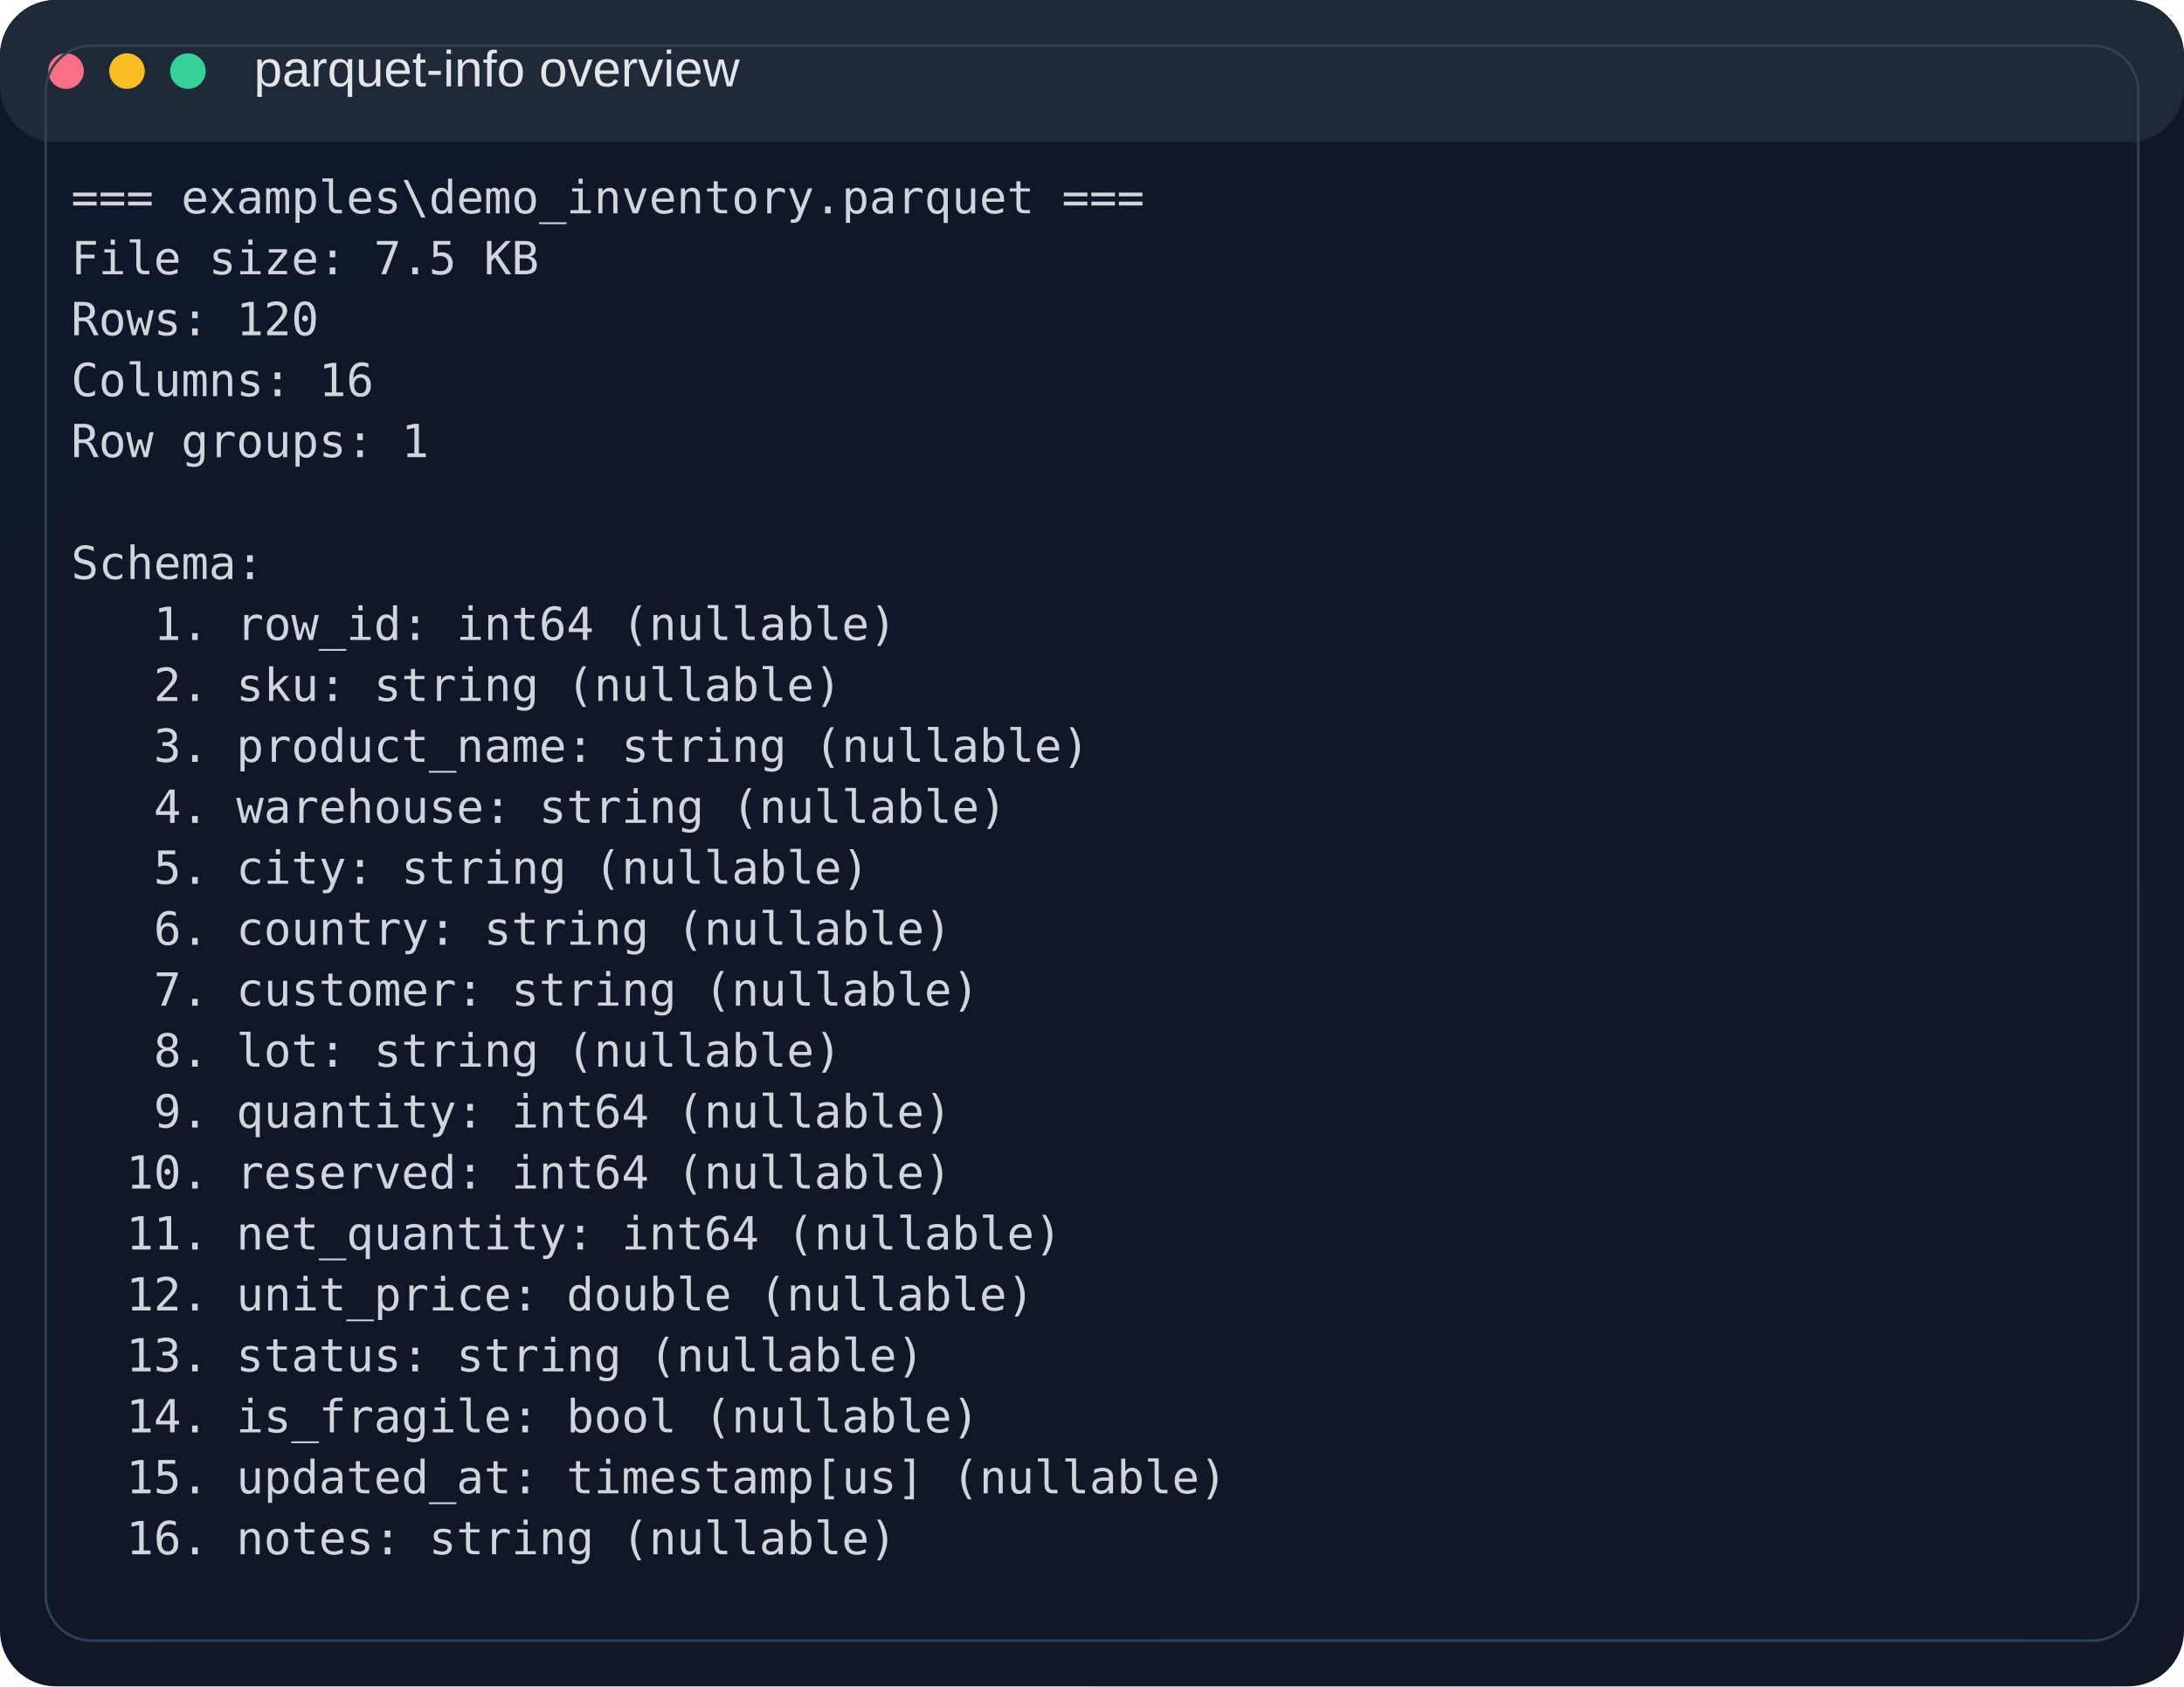
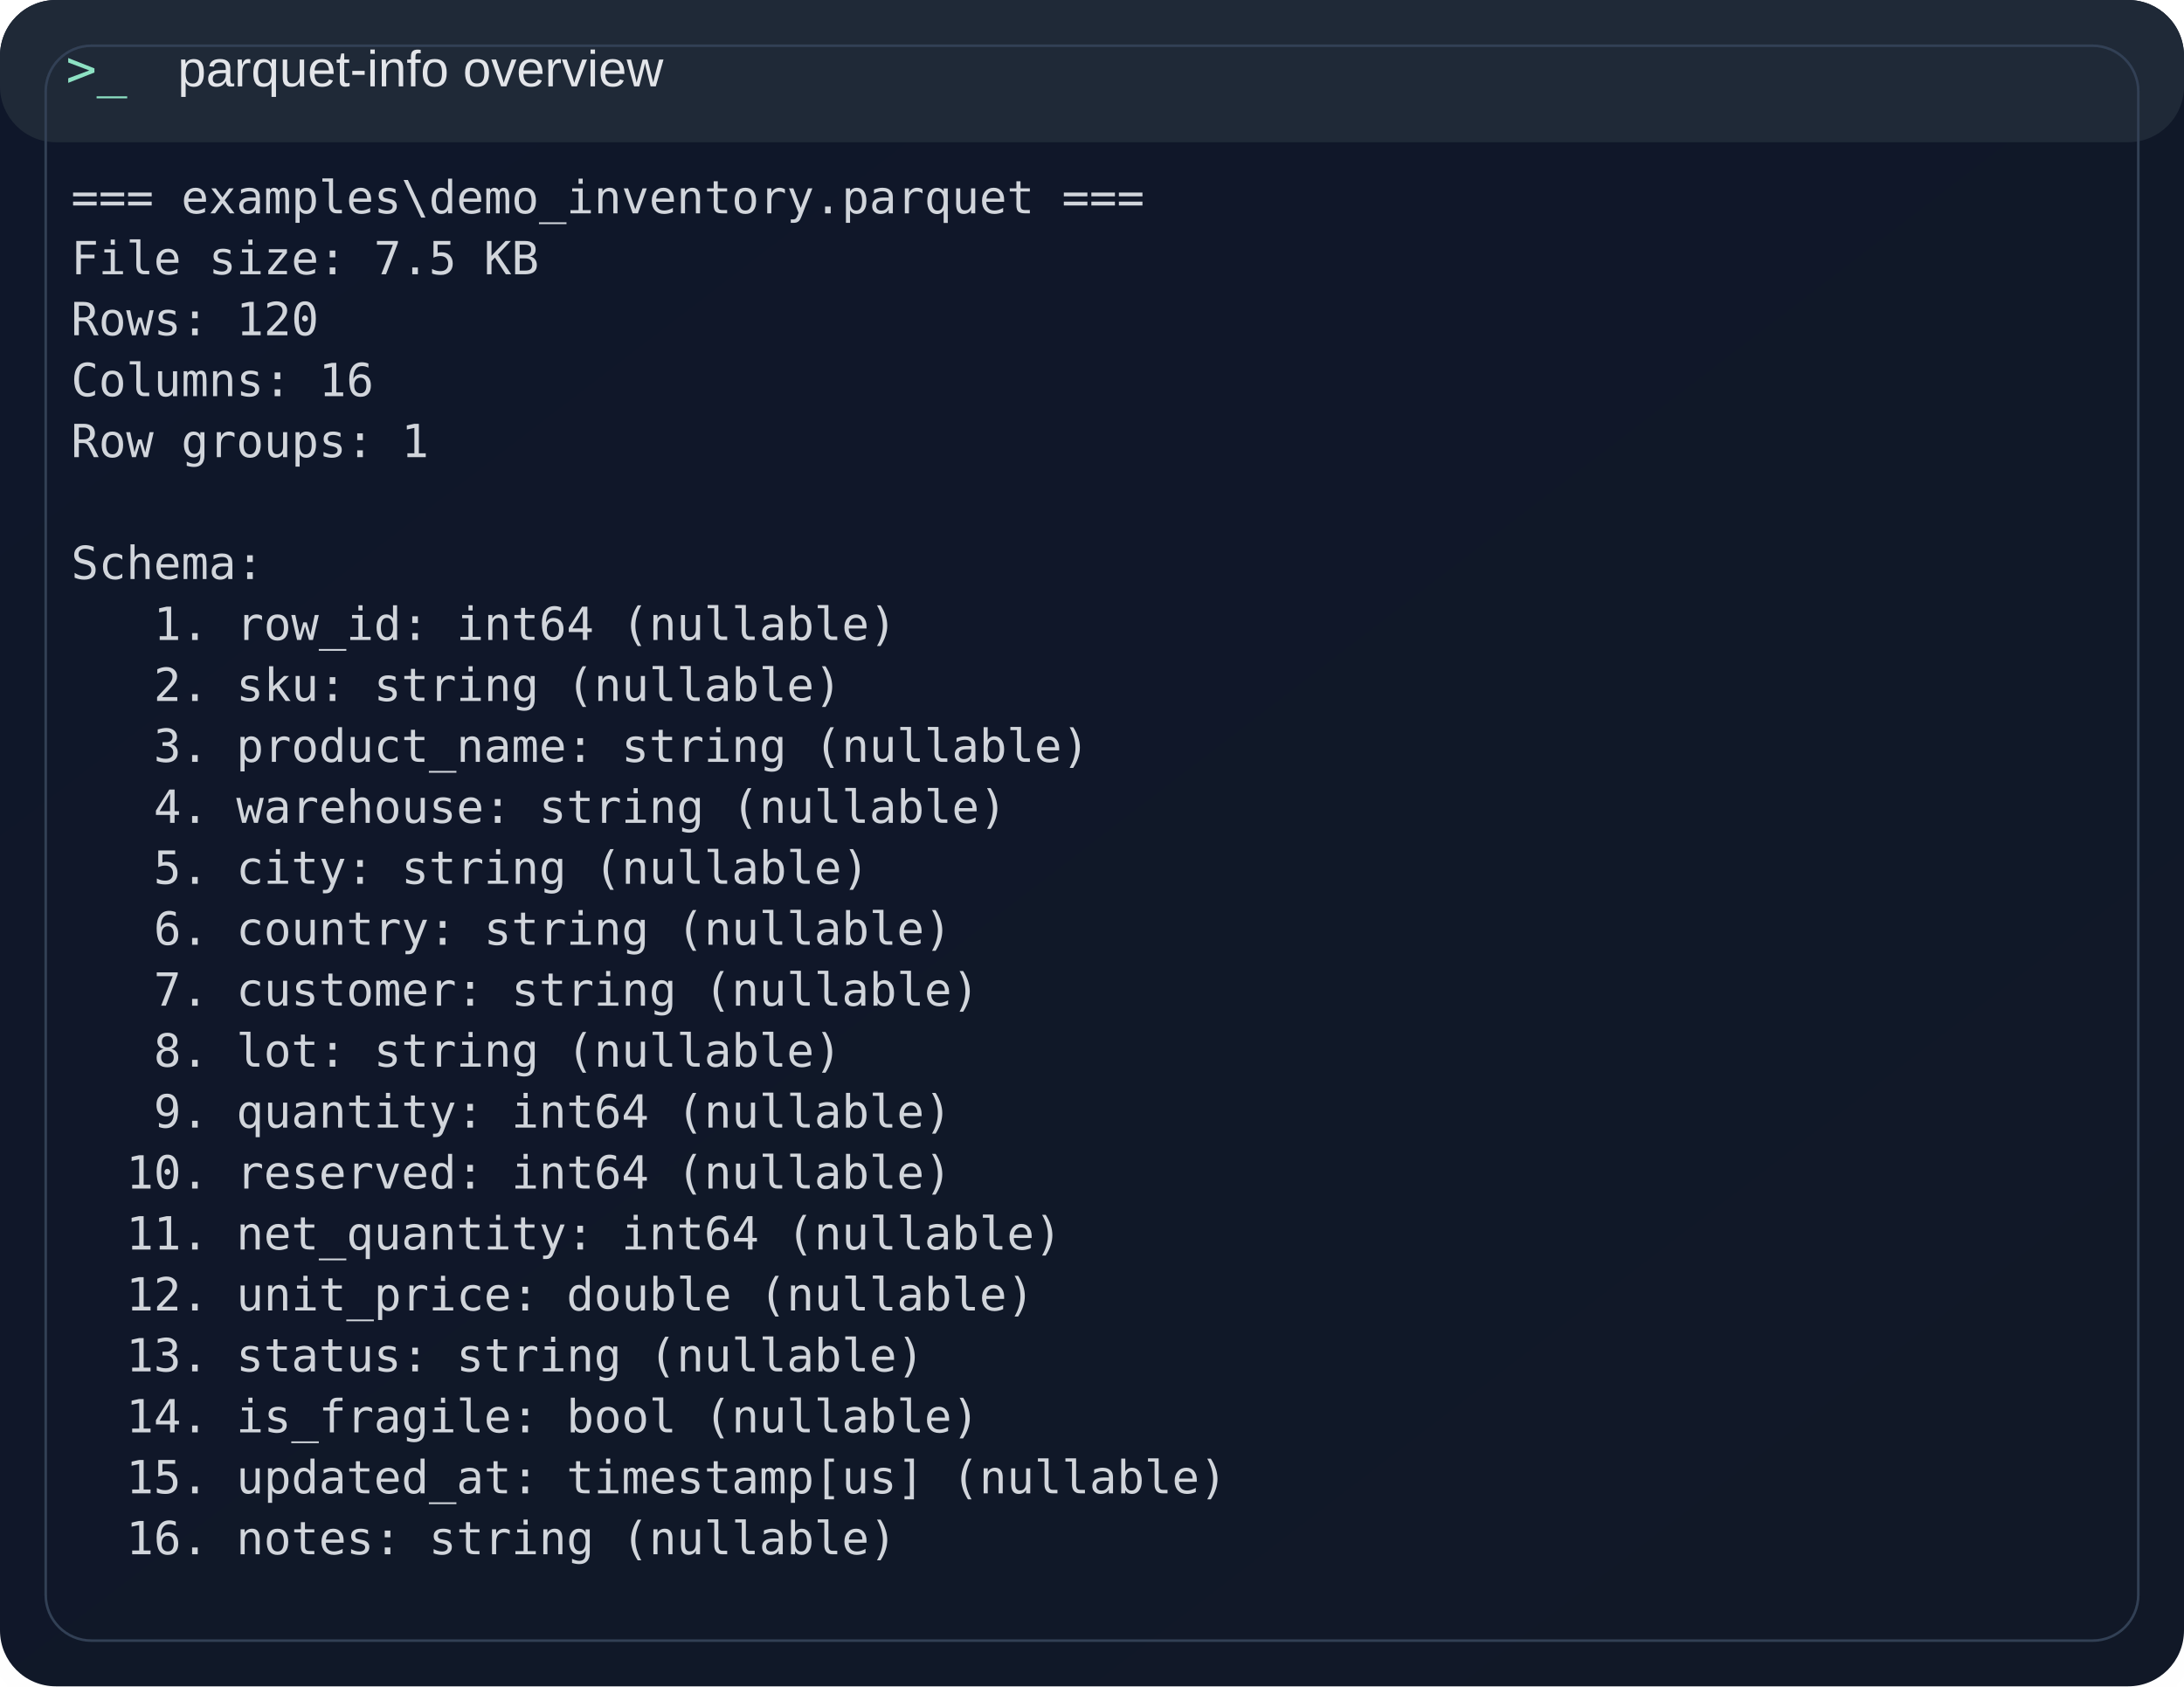
<svg xmlns="http://www.w3.org/2000/svg" width="860" height="664" viewBox="0 0 860 664">
  <defs>
    <linearGradient id="bg" x1="0" y1="0" x2="1" y2="1">
      <stop offset="0%" stop-color="#0f172a" />
      <stop offset="100%" stop-color="#111827" />
    </linearGradient>
    <filter id="shadow" x="-10%" y="-10%" width="120%" height="120%">
      <feDropShadow dx="0" dy="12" stdDeviation="18" flood-color="#020617" flood-opacity="0.35" />
    </filter>
  </defs>
  <rect width="860" height="664" rx="22" fill="url(#bg)" />
  <rect x="0" y="0" width="860" height="56" rx="22" fill="#1f2937" />
-   <circle cx="26" cy="28" r="7" fill="#fb7185" />
-   <circle cx="50" cy="28" r="7" fill="#fbbf24" />
-   <circle cx="74" cy="28" r="7" fill="#34d399" />
-   <text x="100" y="34" font-family="Segoe UI, Arial, sans-serif" font-size="20" fill="#e5e7eb">parquet-info overview</text>
+   <text x="26" y="34" font-family="Consolas, monospace" font-size="20" fill="#8ee3c5">&gt;_</text>
+   <text x="70" y="34" font-family="Segoe UI, Arial, sans-serif" font-size="20" fill="#e5e7eb">parquet-info overview</text>
  <g filter="url(#shadow)">
    <rect x="18" y="18" width="824" height="628" rx="18" fill="none" stroke="#334155" />
  </g>
  <text x="28" y="84" font-family="Cascadia Mono, Consolas, monospace" font-size="18" fill="#d1d5db" xml:space="preserve">
    <tspan x="28" dy="0">=== examples\demo_inventory.parquet ===</tspan>
    <tspan x="28" dy="24">File size: 7.5 KB</tspan>
    <tspan x="28" dy="24">Rows: 120</tspan>
    <tspan x="28" dy="24">Columns: 16</tspan>
    <tspan x="28" dy="24">Row groups: 1</tspan>
    <tspan x="28" dy="24"> </tspan>
    <tspan x="28" dy="24">Schema:</tspan>
    <tspan x="28" dy="24">   1. row_id: int64 (nullable)</tspan>
    <tspan x="28" dy="24">   2. sku: string (nullable)</tspan>
    <tspan x="28" dy="24">   3. product_name: string (nullable)</tspan>
    <tspan x="28" dy="24">   4. warehouse: string (nullable)</tspan>
    <tspan x="28" dy="24">   5. city: string (nullable)</tspan>
    <tspan x="28" dy="24">   6. country: string (nullable)</tspan>
    <tspan x="28" dy="24">   7. customer: string (nullable)</tspan>
    <tspan x="28" dy="24">   8. lot: string (nullable)</tspan>
    <tspan x="28" dy="24">   9. quantity: int64 (nullable)</tspan>
    <tspan x="28" dy="24">  10. reserved: int64 (nullable)</tspan>
    <tspan x="28" dy="24">  11. net_quantity: int64 (nullable)</tspan>
    <tspan x="28" dy="24">  12. unit_price: double (nullable)</tspan>
    <tspan x="28" dy="24">  13. status: string (nullable)</tspan>
    <tspan x="28" dy="24">  14. is_fragile: bool (nullable)</tspan>
    <tspan x="28" dy="24">  15. updated_at: timestamp[us] (nullable)</tspan>
    <tspan x="28" dy="24">  16. notes: string (nullable)</tspan>
  </text>
</svg>
